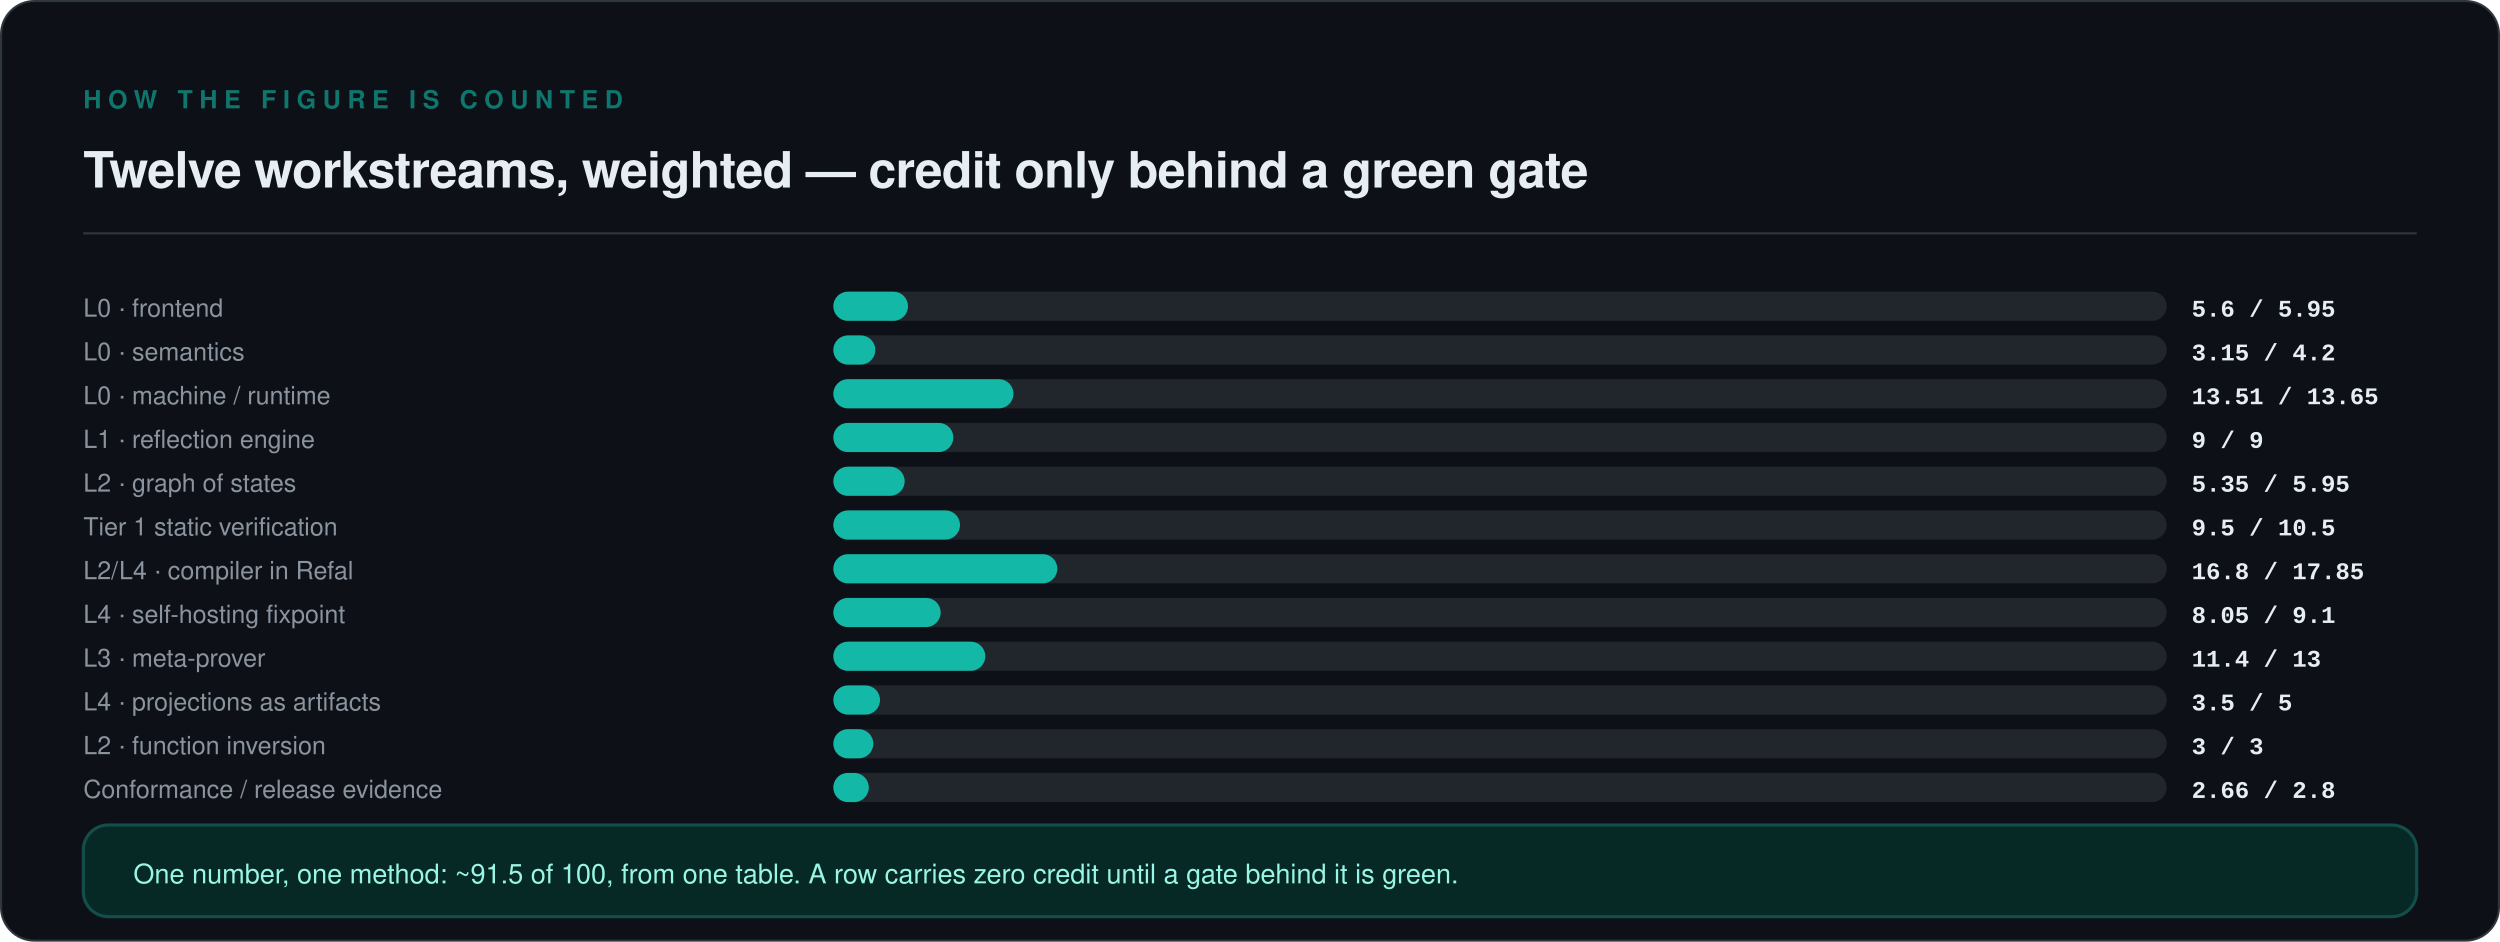
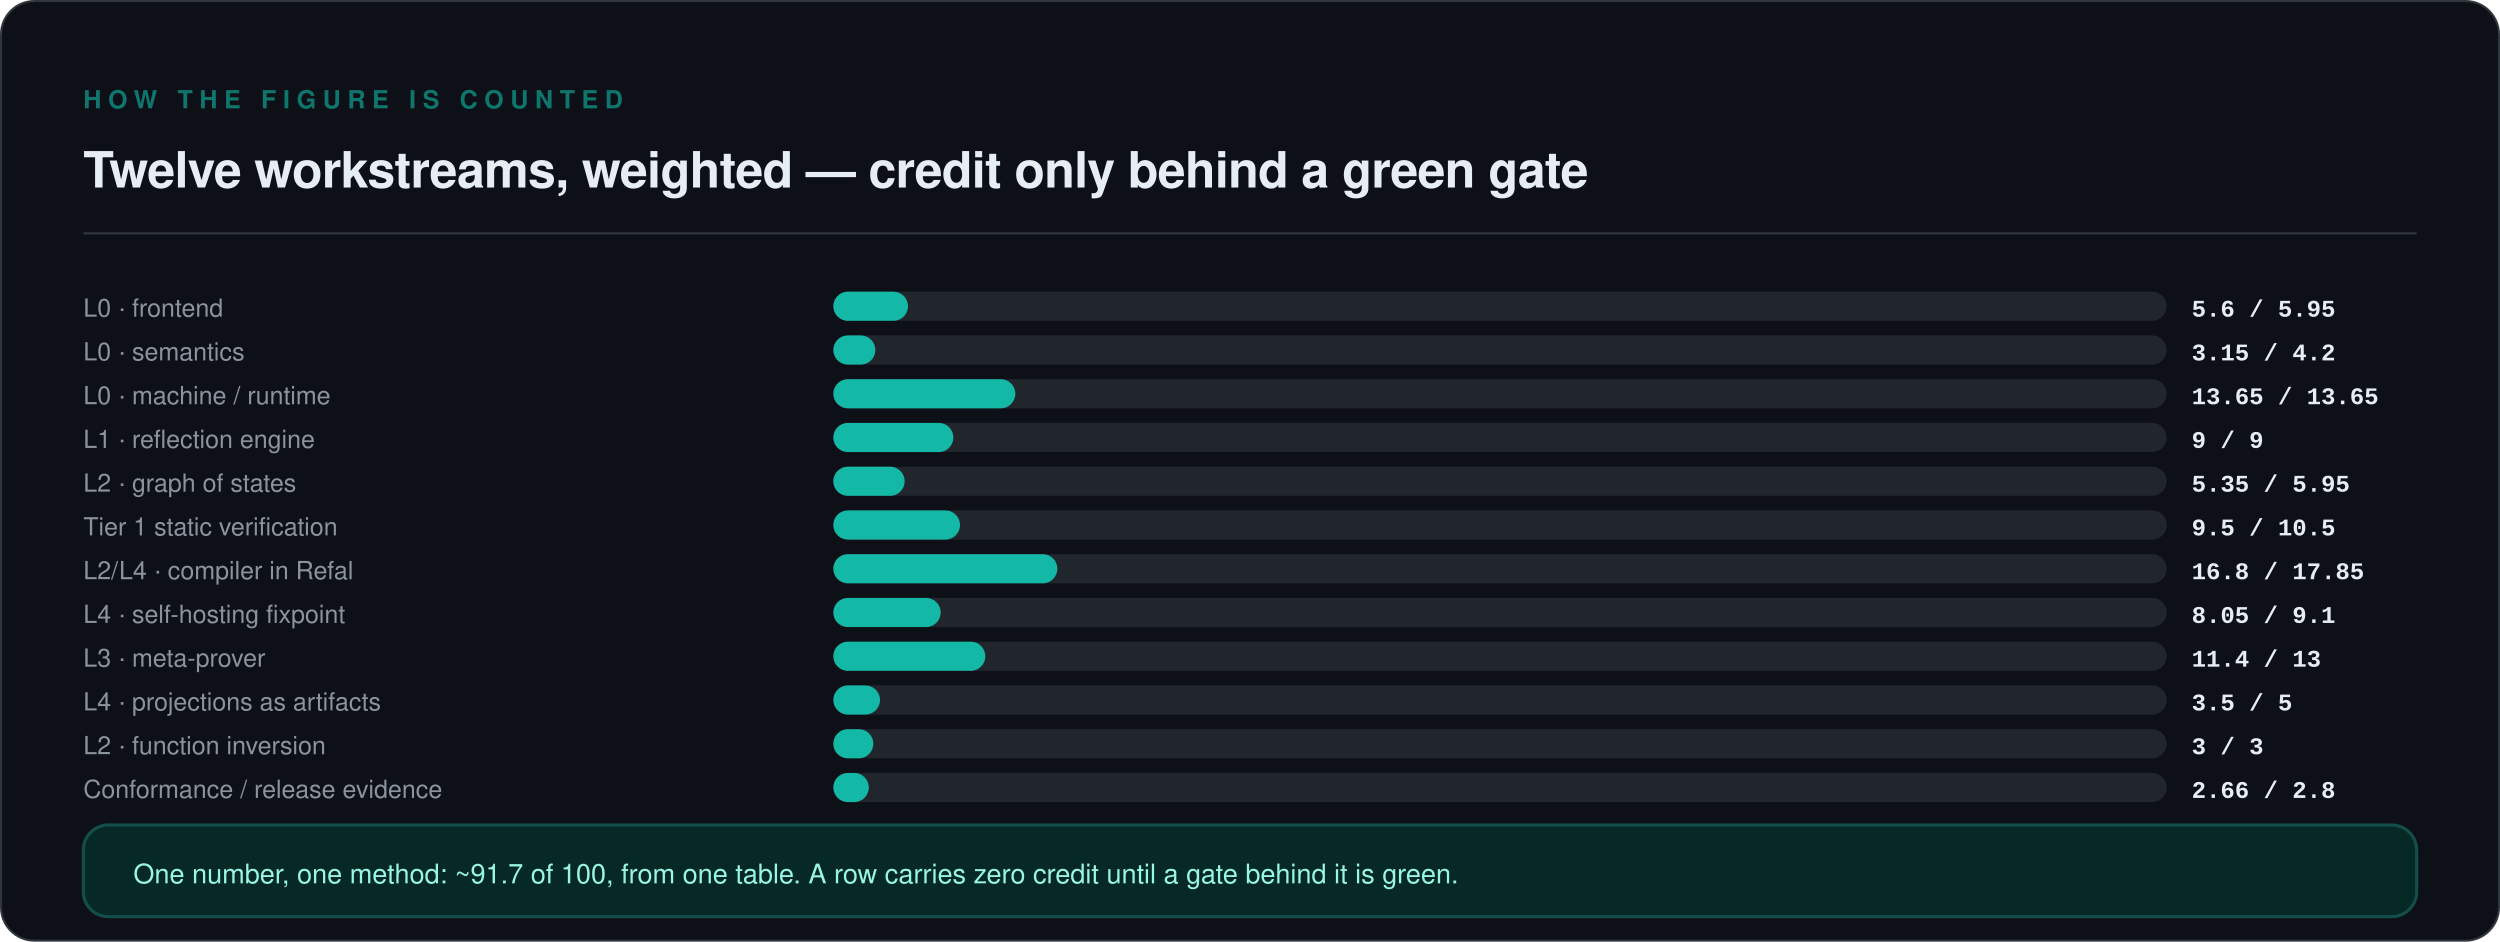
<svg xmlns="http://www.w3.org/2000/svg" viewBox="0 0 1200 452" width="1200" height="452" role="img" aria-labelledby="t d">
  <rect x="0.5" y="0.5" width="1199" height="451" rx="16" fill="#0D1117" stroke="#30363D" stroke-width="1" />
  <text x="40" y="52" font-family="ui-sans-serif, -apple-system, 'Segoe UI', Helvetica, Arial, sans-serif" font-size="12" font-weight="600" letter-spacing="3.2" fill="#0F766E">HOW THE FIGURE IS COUNTED</text>
  <text x="40" y="90" font-family="ui-sans-serif, -apple-system, 'Segoe UI', Helvetica, Arial, sans-serif" font-size="24" font-weight="600" letter-spacing="-0.3" fill="#E6EDF3">Twelve workstreams, weighted — credit only behind a green gate</text>
  <line x1="40" y1="112" x2="1160" y2="112" stroke="#30363D" stroke-width="1" />
  <text x="40" y="152" font-family="ui-sans-serif, -apple-system, 'Segoe UI', Helvetica, Arial, sans-serif" font-size="12" fill="#8B949E">L0 · frontend</text>
  <rect x="400" y="140" width="640" height="14" rx="7" fill="#21262D" />
  <rect x="400" y="140" width="35.84" height="14" rx="7" fill="#14B8A6" />
  <text x="1052" y="152" font-family="ui-monospace, SFMono-Regular, 'SF Mono', Menlo, Consolas, 'Liberation Mono', monospace" font-size="11.5" font-weight="600" fill="#E6EDF3">5.6 / 5.95</text>
  <text x="40" y="173" font-family="ui-sans-serif, -apple-system, 'Segoe UI', Helvetica, Arial, sans-serif" font-size="12" fill="#8B949E">L0 · semantics</text>
  <rect x="400" y="161" width="640" height="14" rx="7" fill="#21262D" />
  <rect x="400" y="161" width="20.16" height="14" rx="7" fill="#14B8A6" />
  <text x="1052" y="173" font-family="ui-monospace, SFMono-Regular, 'SF Mono', Menlo, Consolas, 'Liberation Mono', monospace" font-size="11.5" font-weight="600" fill="#E6EDF3">3.15 / 4.2</text>
  <text x="40" y="194" font-family="ui-sans-serif, -apple-system, 'Segoe UI', Helvetica, Arial, sans-serif" font-size="12" fill="#8B949E">L0 · machine / runtime</text>
  <rect x="400" y="182" width="640" height="14" rx="7" fill="#21262D" />
-   <rect x="400" y="182" width="86.464" height="14" rx="7" fill="#14B8A6" />
-   <text x="1052" y="194" font-family="ui-monospace, SFMono-Regular, 'SF Mono', Menlo, Consolas, 'Liberation Mono', monospace" font-size="11.5" font-weight="600" fill="#E6EDF3">13.51 / 13.65</text>
+   <rect x="400" y="182" width="87.36" height="14" rx="7" fill="#14B8A6" />
+   <text x="1052" y="194" font-family="ui-monospace, SFMono-Regular, 'SF Mono', Menlo, Consolas, 'Liberation Mono', monospace" font-size="11.5" font-weight="600" fill="#E6EDF3">13.65 / 13.65</text>
  <text x="40" y="215" font-family="ui-sans-serif, -apple-system, 'Segoe UI', Helvetica, Arial, sans-serif" font-size="12" fill="#8B949E">L1 · reflection engine</text>
  <rect x="400" y="203" width="640" height="14" rx="7" fill="#21262D" />
  <rect x="400" y="203" width="57.6" height="14" rx="7" fill="#14B8A6" />
  <text x="1052" y="215" font-family="ui-monospace, SFMono-Regular, 'SF Mono', Menlo, Consolas, 'Liberation Mono', monospace" font-size="11.5" font-weight="600" fill="#E6EDF3">9 / 9</text>
  <text x="40" y="236" font-family="ui-sans-serif, -apple-system, 'Segoe UI', Helvetica, Arial, sans-serif" font-size="12" fill="#8B949E">L2 · graph of states</text>
  <rect x="400" y="224" width="640" height="14" rx="7" fill="#21262D" />
  <rect x="400" y="224" width="34.24" height="14" rx="7" fill="#14B8A6" />
  <text x="1052" y="236" font-family="ui-monospace, SFMono-Regular, 'SF Mono', Menlo, Consolas, 'Liberation Mono', monospace" font-size="11.5" font-weight="600" fill="#E6EDF3">5.35 / 5.95</text>
  <text x="40" y="257" font-family="ui-sans-serif, -apple-system, 'Segoe UI', Helvetica, Arial, sans-serif" font-size="12" fill="#8B949E">Tier 1 static verification</text>
  <rect x="400" y="245" width="640" height="14" rx="7" fill="#21262D" />
  <rect x="400" y="245" width="60.8" height="14" rx="7" fill="#14B8A6" />
  <text x="1052" y="257" font-family="ui-monospace, SFMono-Regular, 'SF Mono', Menlo, Consolas, 'Liberation Mono', monospace" font-size="11.5" font-weight="600" fill="#E6EDF3">9.5 / 10.5</text>
  <text x="40" y="278" font-family="ui-sans-serif, -apple-system, 'Segoe UI', Helvetica, Arial, sans-serif" font-size="12" fill="#8B949E">L2/L4 · compiler in Refal</text>
  <rect x="400" y="266" width="640" height="14" rx="7" fill="#21262D" />
  <rect x="400" y="266" width="107.52" height="14" rx="7" fill="#14B8A6" />
  <text x="1052" y="278" font-family="ui-monospace, SFMono-Regular, 'SF Mono', Menlo, Consolas, 'Liberation Mono', monospace" font-size="11.5" font-weight="600" fill="#E6EDF3">16.8 / 17.85</text>
  <text x="40" y="299" font-family="ui-sans-serif, -apple-system, 'Segoe UI', Helvetica, Arial, sans-serif" font-size="12" fill="#8B949E">L4 · self-hosting fixpoint</text>
  <rect x="400" y="287" width="640" height="14" rx="7" fill="#21262D" />
  <rect x="400" y="287" width="51.52" height="14" rx="7" fill="#14B8A6" />
  <text x="1052" y="299" font-family="ui-monospace, SFMono-Regular, 'SF Mono', Menlo, Consolas, 'Liberation Mono', monospace" font-size="11.5" font-weight="600" fill="#E6EDF3">8.05 / 9.1</text>
  <text x="40" y="320" font-family="ui-sans-serif, -apple-system, 'Segoe UI', Helvetica, Arial, sans-serif" font-size="12" fill="#8B949E">L3 · meta-prover</text>
  <rect x="400" y="308" width="640" height="14" rx="7" fill="#21262D" />
  <rect x="400" y="308" width="72.96" height="14" rx="7" fill="#14B8A6" />
  <text x="1052" y="320" font-family="ui-monospace, SFMono-Regular, 'SF Mono', Menlo, Consolas, 'Liberation Mono', monospace" font-size="11.5" font-weight="600" fill="#E6EDF3">11.4 / 13</text>
  <text x="40" y="341" font-family="ui-sans-serif, -apple-system, 'Segoe UI', Helvetica, Arial, sans-serif" font-size="12" fill="#8B949E">L4 · projections as artifacts</text>
  <rect x="400" y="329" width="640" height="14" rx="7" fill="#21262D" />
  <rect x="400" y="329" width="22.4" height="14" rx="7" fill="#14B8A6" />
  <text x="1052" y="341" font-family="ui-monospace, SFMono-Regular, 'SF Mono', Menlo, Consolas, 'Liberation Mono', monospace" font-size="11.5" font-weight="600" fill="#E6EDF3">3.5 / 5</text>
  <text x="40" y="362" font-family="ui-sans-serif, -apple-system, 'Segoe UI', Helvetica, Arial, sans-serif" font-size="12" fill="#8B949E">L2 · function inversion</text>
  <rect x="400" y="350" width="640" height="14" rx="7" fill="#21262D" />
  <rect x="400" y="350" width="19.2" height="14" rx="7" fill="#14B8A6" />
  <text x="1052" y="362" font-family="ui-monospace, SFMono-Regular, 'SF Mono', Menlo, Consolas, 'Liberation Mono', monospace" font-size="11.5" font-weight="600" fill="#E6EDF3">3 / 3</text>
  <text x="40" y="383" font-family="ui-sans-serif, -apple-system, 'Segoe UI', Helvetica, Arial, sans-serif" font-size="12" fill="#8B949E">Conformance / release evidence</text>
  <rect x="400" y="371" width="640" height="14" rx="7" fill="#21262D" />
  <rect x="400" y="371" width="17.024" height="14" rx="7" fill="#14B8A6" />
  <text x="1052" y="383" font-family="ui-monospace, SFMono-Regular, 'SF Mono', Menlo, Consolas, 'Liberation Mono', monospace" font-size="11.5" font-weight="600" fill="#E6EDF3">2.66 / 2.8</text>
  <rect x="40" y="396" width="1120" height="44" rx="12" fill="#062925" stroke="#134E4A" stroke-width="1.5" />
-   <text x="64" y="424" font-family="ui-sans-serif, -apple-system, 'Segoe UI', Helvetica, Arial, sans-serif" font-size="13" fill="#99F6E4">One number, one method: ~91.5 of 100, from one table. A row carries zero credit until a gate behind it is green.</text>
+   <text x="64" y="424" font-family="ui-sans-serif, -apple-system, 'Segoe UI', Helvetica, Arial, sans-serif" font-size="13" fill="#99F6E4">One number, one method: ~91.7 of 100, from one table. A row carries zero credit until a gate behind it is green.</text>
</svg>
